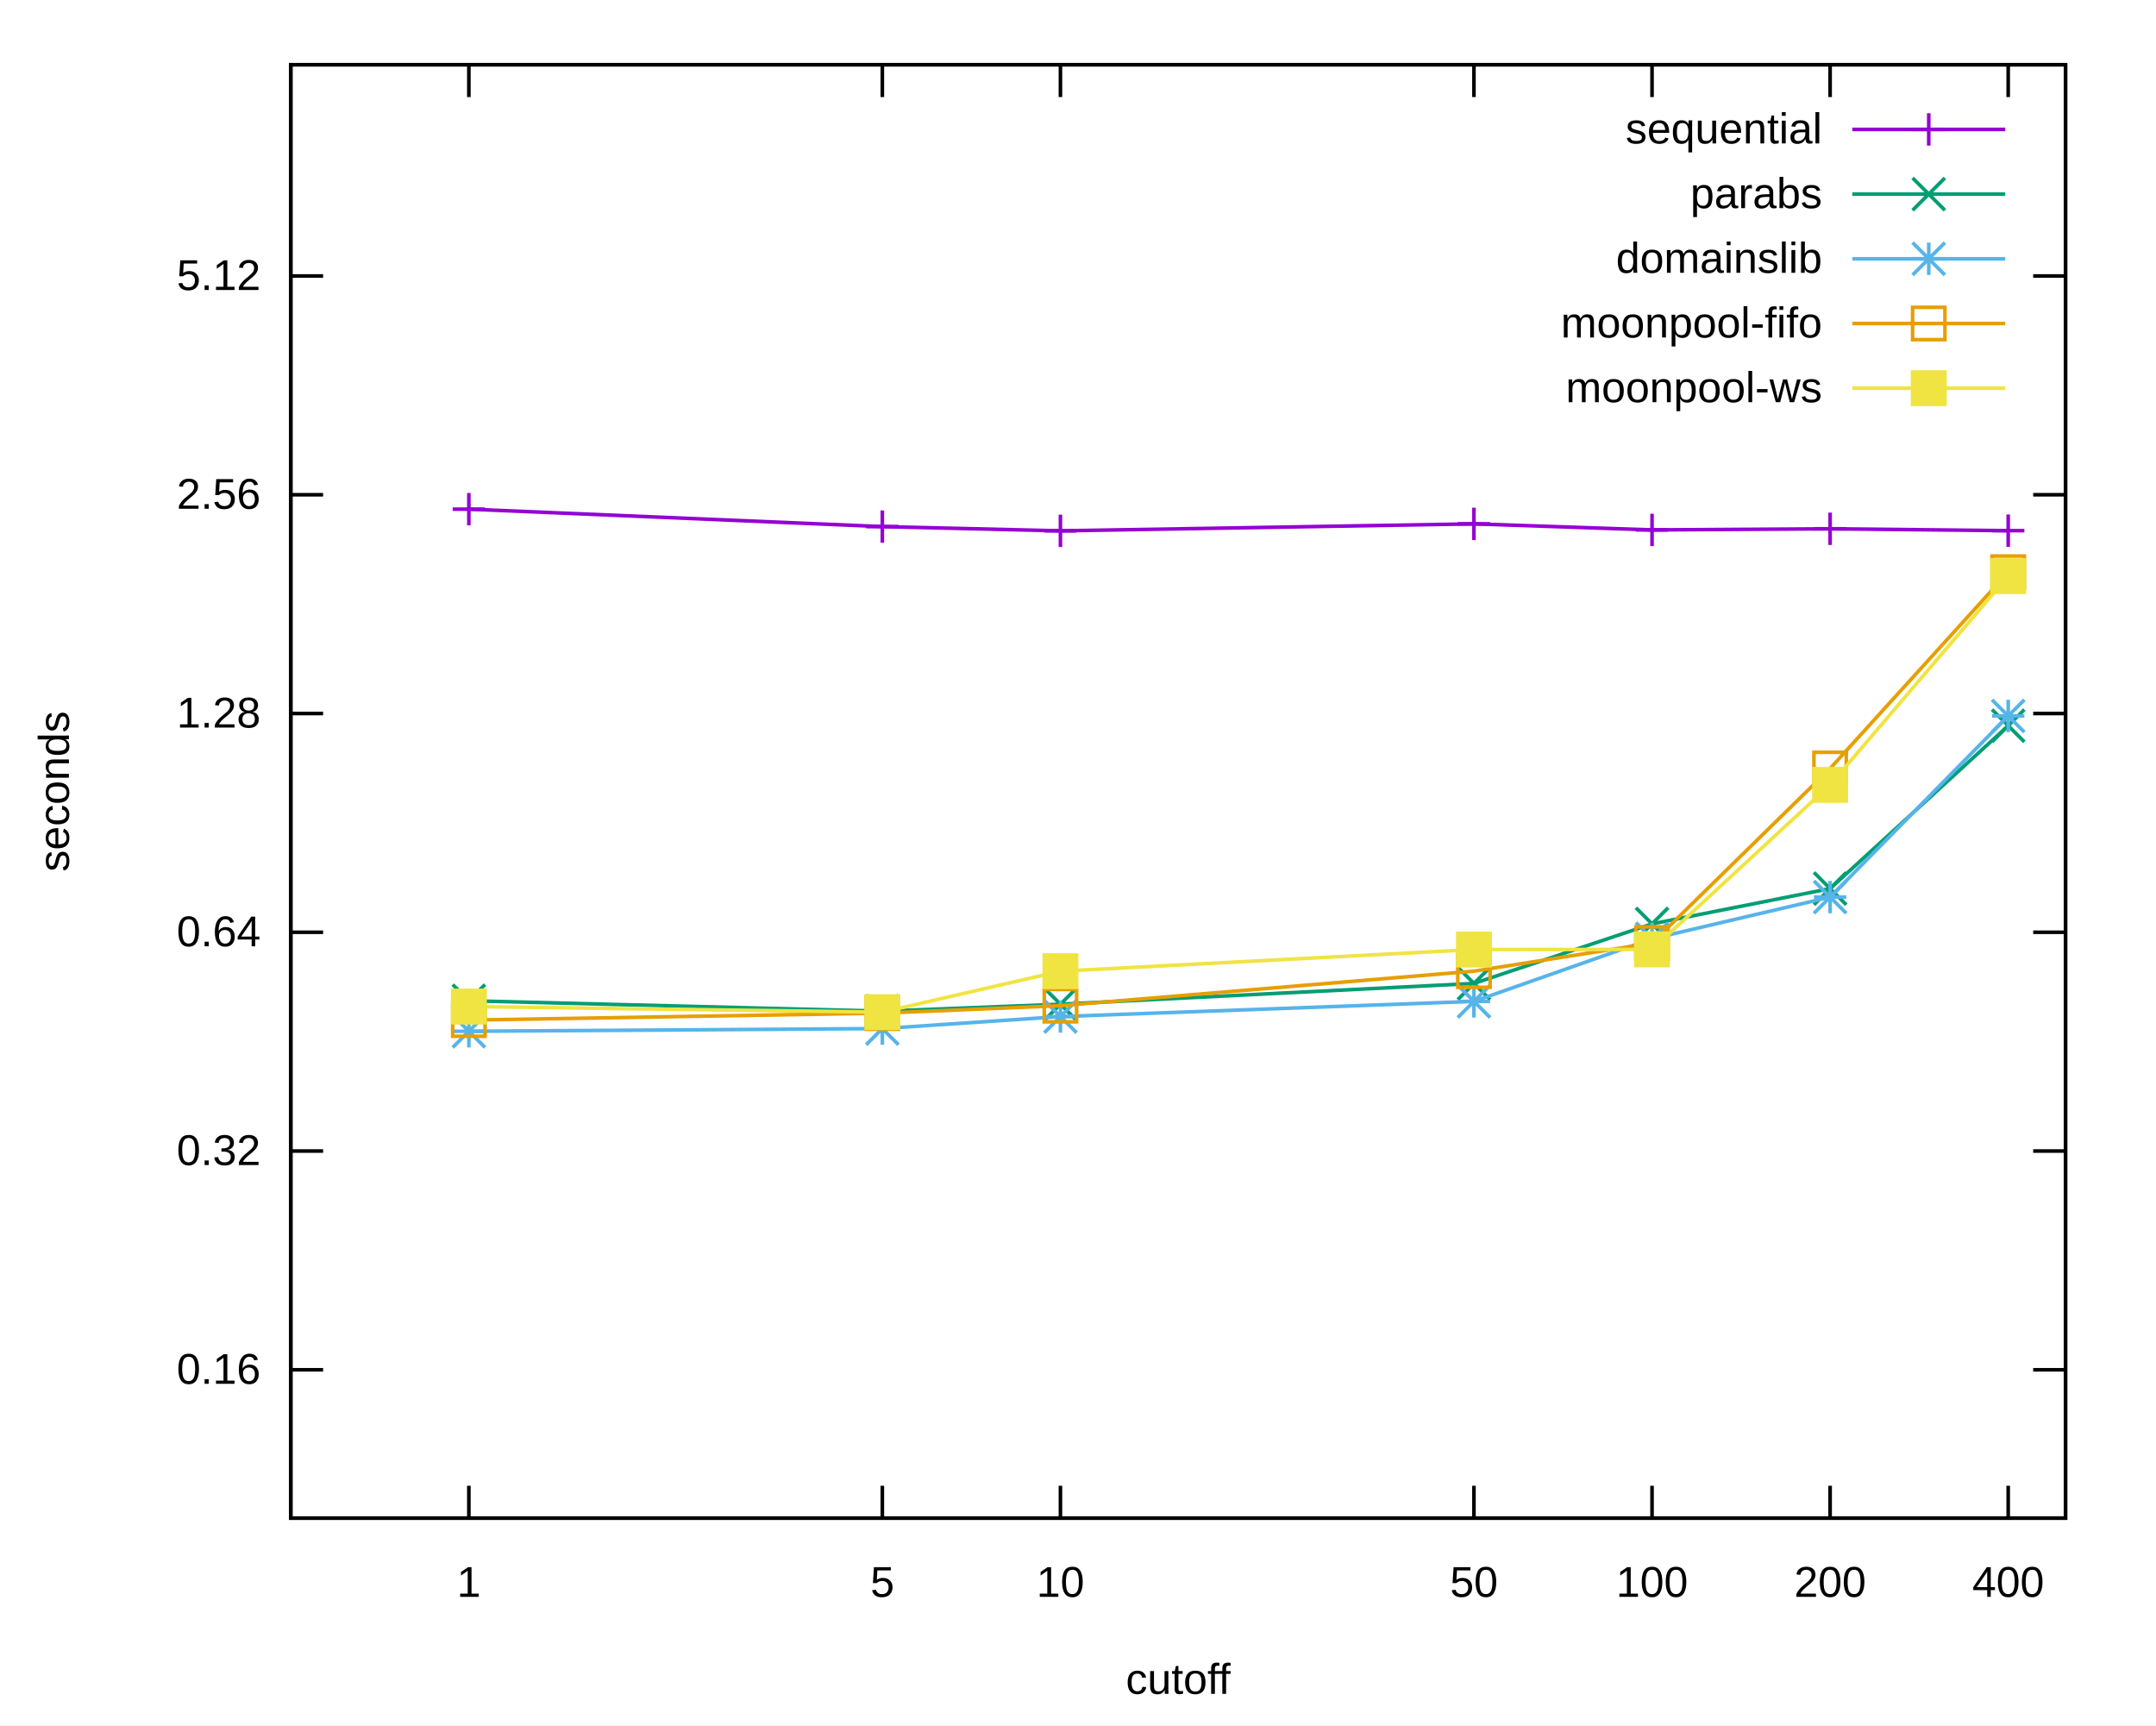
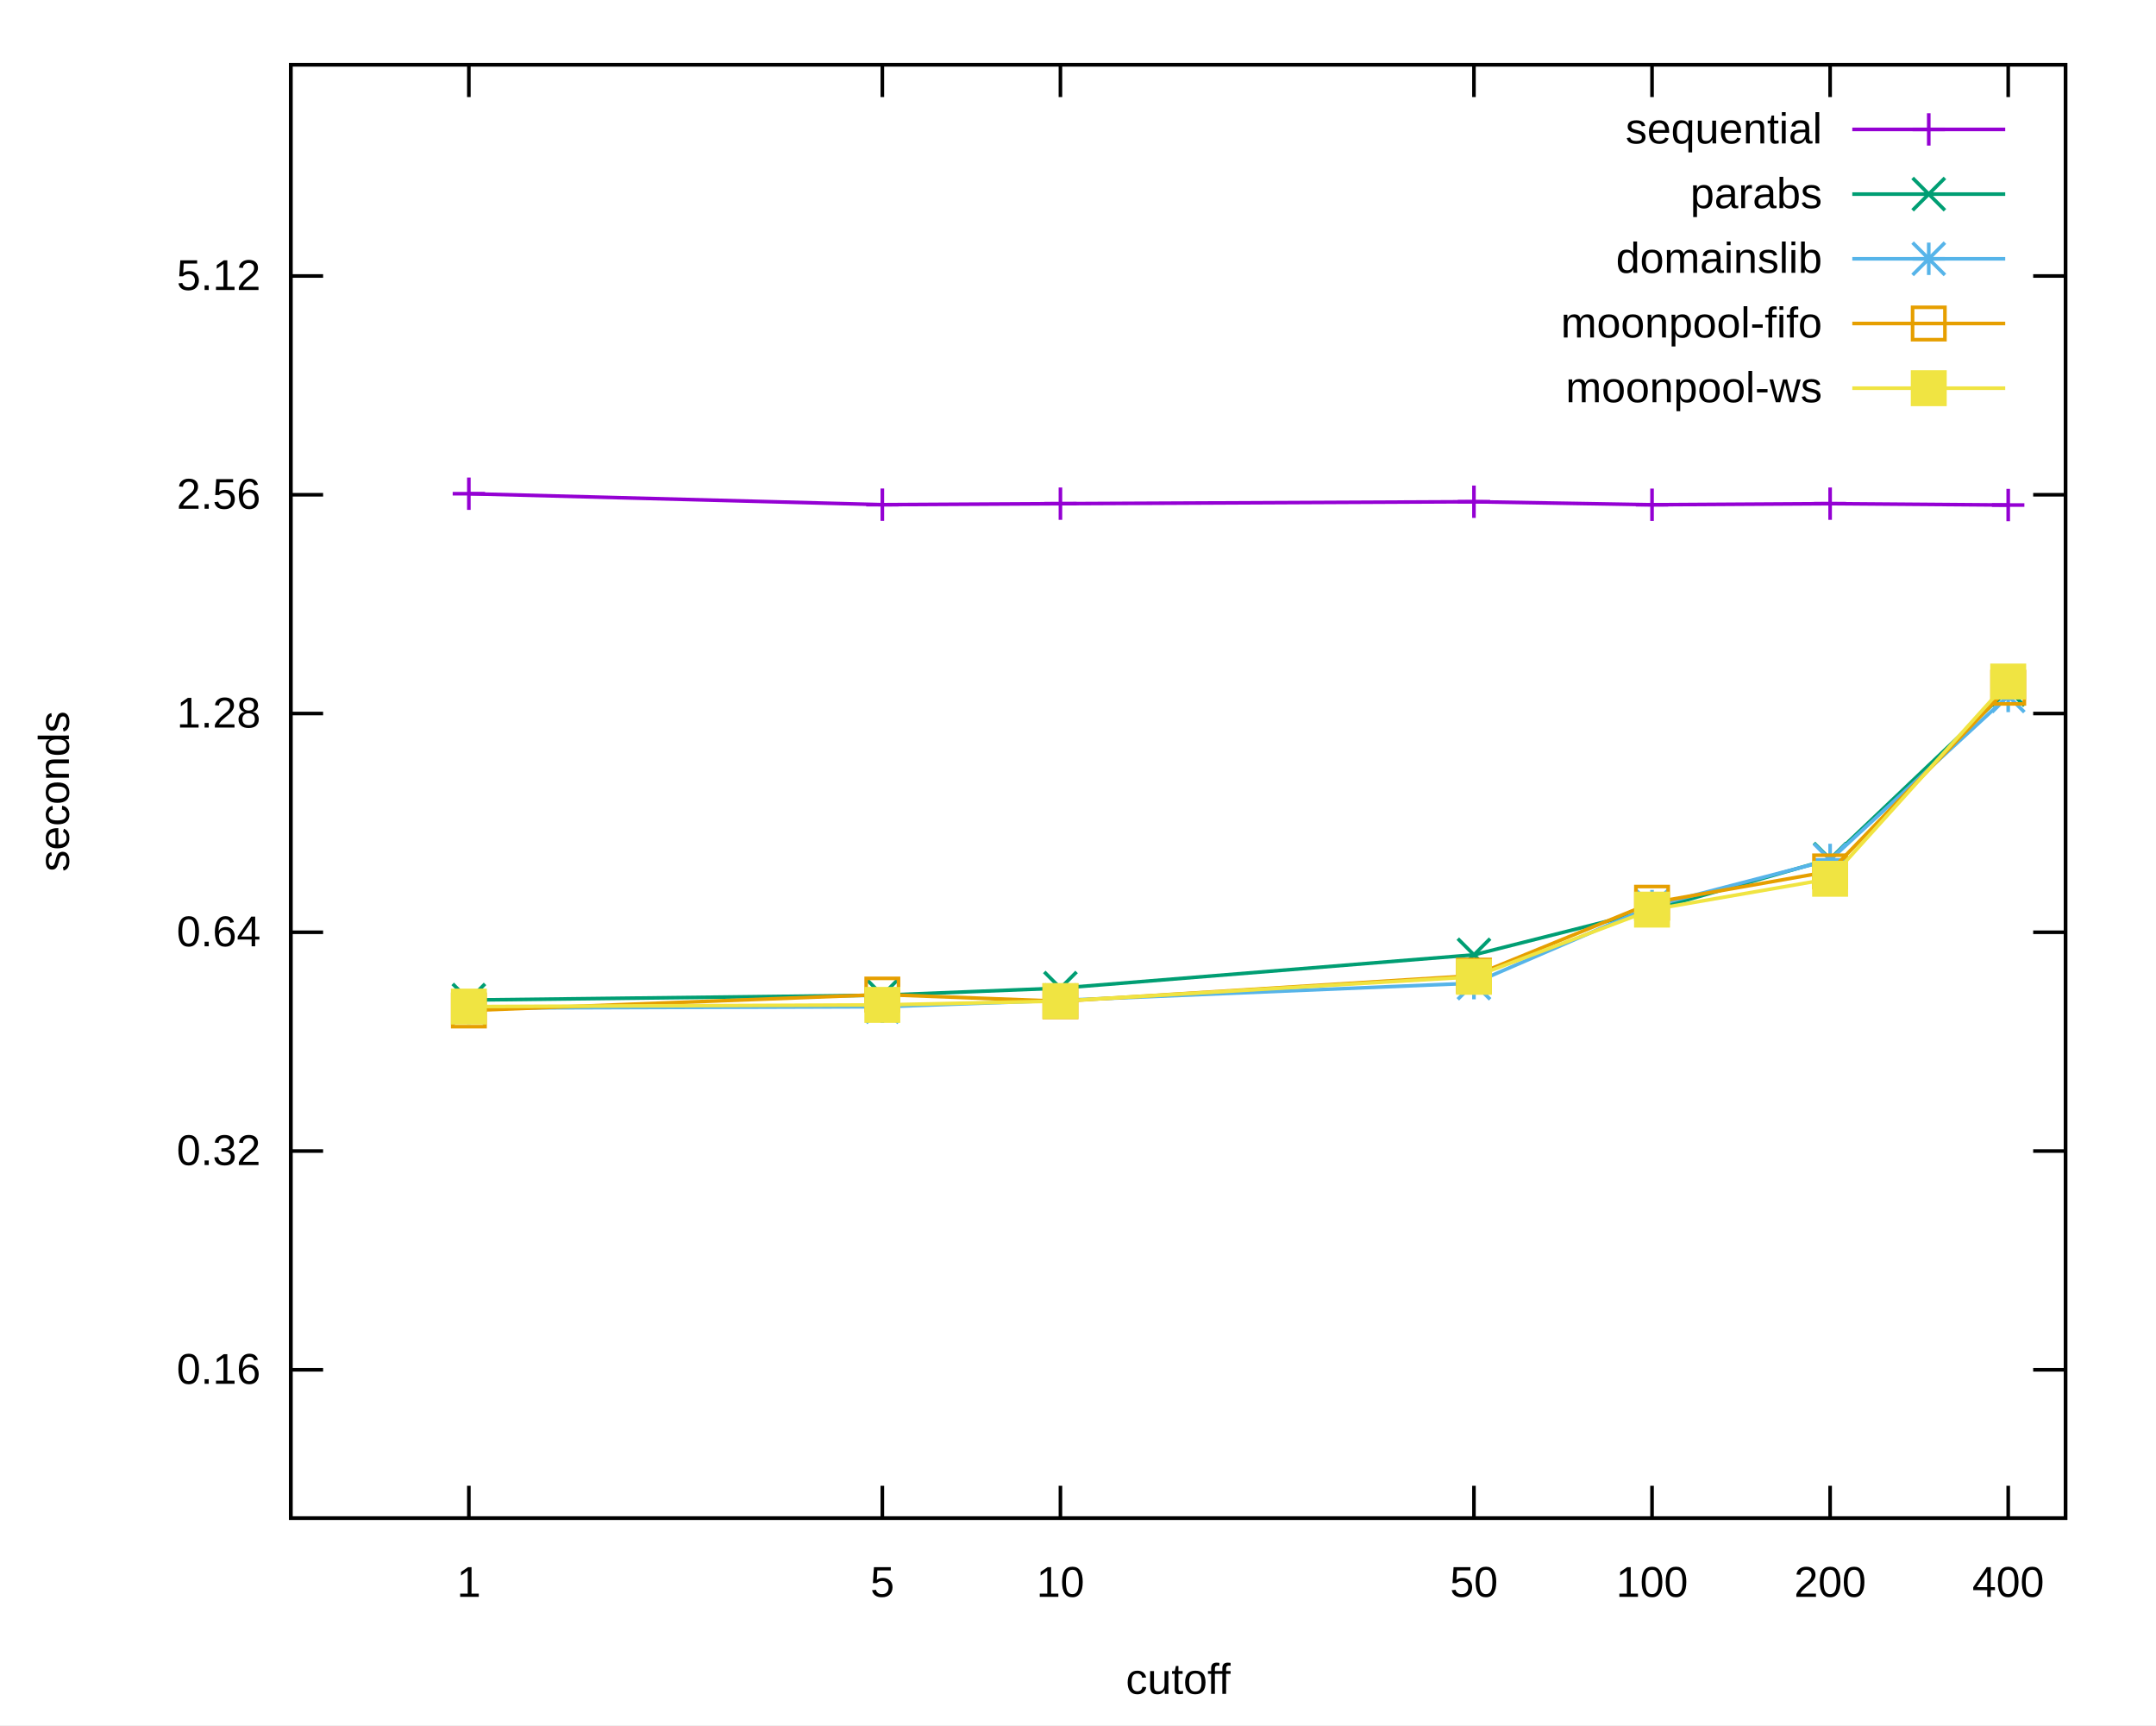
<svg xmlns="http://www.w3.org/2000/svg" xmlns:xlink="http://www.w3.org/1999/xlink" viewBox="0 0 600 480">
  <g id="gnuplot_canvas">
    <rect x="0" y="0" width="600" height="480" fill="#ffffff" />
    <defs>
      <circle id="gpDot" r="0.5" stroke-width="0.5" stroke="currentColor" />
      <path id="gpPt0" stroke-width="0.222" stroke="currentColor" d="M-1,0 h2 M0,-1 v2" />
      <path id="gpPt1" stroke-width="0.222" stroke="currentColor" d="M-1,-1 L1,1 M1,-1 L-1,1" />
      <path id="gpPt2" stroke-width="0.222" stroke="currentColor" d="M-1,0 L1,0 M0,-1 L0,1 M-1,-1 L1,1 M-1,1 L1,-1" />
      <rect id="gpPt3" stroke-width="0.222" stroke="currentColor" x="-1" y="-1" width="2" height="2" />
      <rect id="gpPt4" stroke-width="0.222" stroke="currentColor" fill="currentColor" x="-1" y="-1" width="2" height="2" />
      <circle id="gpPt5" stroke-width="0.222" stroke="currentColor" cx="0" cy="0" r="1" />
      <use xlink:href="#gpPt5" id="gpPt6" fill="currentColor" stroke="none" />
      <path id="gpPt7" stroke-width="0.222" stroke="currentColor" d="M0,-1.33 L-1.33,0.67 L1.33,0.67 z" />
      <use xlink:href="#gpPt7" id="gpPt8" fill="currentColor" stroke="none" />
      <use xlink:href="#gpPt7" id="gpPt9" stroke="currentColor" transform="rotate(180)" />
      <use xlink:href="#gpPt9" id="gpPt10" fill="currentColor" stroke="none" />
      <use xlink:href="#gpPt3" id="gpPt11" stroke="currentColor" transform="rotate(45)" />
      <use xlink:href="#gpPt11" id="gpPt12" fill="currentColor" stroke="none" />
      <path id="gpPt13" stroke-width="0.222" stroke="currentColor" d="M0,1.330 L1.265,0.411 L0.782,-1.067 L-0.782,-1.076 L-1.265,0.411 z" />
      <use xlink:href="#gpPt13" id="gpPt14" fill="currentColor" stroke="none" />
      <filter id="textbox" filterUnits="objectBoundingBox" x="0" y="0" height="1" width="1">
        <feFlood flood-color="#FFFFFF" flood-opacity="1" result="bgnd" />
        <feComposite in="SourceGraphic" in2="bgnd" operator="atop" />
      </filter>
      <filter id="greybox" filterUnits="objectBoundingBox" x="0" y="0" height="1" width="1">
        <feFlood flood-color="lightgrey" flood-opacity="1" result="grey" />
        <feComposite in="SourceGraphic" in2="grey" operator="atop" />
      </filter>
    </defs>
    <g fill="none" color="#FFFFFF" stroke="currentColor" stroke-width="1.00" stroke-linecap="butt" stroke-linejoin="miter">
</g>
    <g fill="none" color="black" stroke="currentColor" stroke-width="1.00" stroke-linecap="butt" stroke-linejoin="miter">
      <path stroke="black" d="M80.92,381.13 L89.92,381.13 M574.82,381.13 L565.82,381.13  " />
      <g transform="translate(72.53,385.03)" stroke="none" fill="black" font-family="Arial" font-size="12.00" text-anchor="end">
        <text>
          <tspan font-family="Arial"> 0.16</tspan>
        </text>
      </g>
    </g>
    <g fill="none" color="black" stroke="currentColor" stroke-width="1.00" stroke-linecap="butt" stroke-linejoin="miter">
      <path stroke="black" d="M80.92,320.26 L89.92,320.26 M574.82,320.26 L565.82,320.26  " />
      <g transform="translate(72.53,324.16)" stroke="none" fill="black" font-family="Arial" font-size="12.00" text-anchor="end">
        <text>
          <tspan font-family="Arial"> 0.32</tspan>
        </text>
      </g>
    </g>
    <g fill="none" color="black" stroke="currentColor" stroke-width="1.00" stroke-linecap="butt" stroke-linejoin="miter">
      <path stroke="black" d="M80.92,259.39 L89.92,259.39 M574.82,259.39 L565.82,259.39  " />
      <g transform="translate(72.53,263.29)" stroke="none" fill="black" font-family="Arial" font-size="12.00" text-anchor="end">
        <text>
          <tspan font-family="Arial"> 0.64</tspan>
        </text>
      </g>
    </g>
    <g fill="none" color="black" stroke="currentColor" stroke-width="1.00" stroke-linecap="butt" stroke-linejoin="miter">
      <path stroke="black" d="M80.92,198.53 L89.92,198.53 M574.82,198.53 L565.82,198.53  " />
      <g transform="translate(72.53,202.43)" stroke="none" fill="black" font-family="Arial" font-size="12.00" text-anchor="end">
        <text>
          <tspan font-family="Arial"> 1.28</tspan>
        </text>
      </g>
    </g>
    <g fill="none" color="black" stroke="currentColor" stroke-width="1.00" stroke-linecap="butt" stroke-linejoin="miter">
      <path stroke="black" d="M80.92,137.66 L89.92,137.66 M574.82,137.66 L565.82,137.66  " />
      <g transform="translate(72.53,141.56)" stroke="none" fill="black" font-family="Arial" font-size="12.00" text-anchor="end">
        <text>
          <tspan font-family="Arial"> 2.56</tspan>
        </text>
      </g>
    </g>
    <g fill="none" color="black" stroke="currentColor" stroke-width="1.00" stroke-linecap="butt" stroke-linejoin="miter">
      <path stroke="black" d="M80.92,76.79 L89.92,76.79 M574.82,76.79 L565.82,76.79  " />
      <g transform="translate(72.53,80.69)" stroke="none" fill="black" font-family="Arial" font-size="12.00" text-anchor="end">
        <text>
          <tspan font-family="Arial"> 5.12</tspan>
        </text>
      </g>
    </g>
    <g fill="none" color="black" stroke="currentColor" stroke-width="1.00" stroke-linecap="butt" stroke-linejoin="miter">
      <path stroke="black" d="M130.48,422.40 L130.48,413.40 M130.48,18.01 L130.48,27.01  " />
      <g transform="translate(130.48,444.30)" stroke="none" fill="black" font-family="Arial" font-size="12.00" text-anchor="middle">
        <text>
          <tspan font-family="Arial"> 1</tspan>
        </text>
      </g>
    </g>
    <g fill="none" color="black" stroke="currentColor" stroke-width="1.00" stroke-linecap="butt" stroke-linejoin="miter">
      <path stroke="black" d="M245.55,422.40 L245.55,413.40 M245.55,18.01 L245.55,27.01  " />
      <g transform="translate(245.55,444.30)" stroke="none" fill="black" font-family="Arial" font-size="12.00" text-anchor="middle">
        <text>
          <tspan font-family="Arial"> 5</tspan>
        </text>
      </g>
    </g>
    <g fill="none" color="black" stroke="currentColor" stroke-width="1.00" stroke-linecap="butt" stroke-linejoin="miter">
      <path stroke="black" d="M295.11,422.40 L295.11,413.40 M295.11,18.01 L295.11,27.01  " />
      <g transform="translate(295.11,444.30)" stroke="none" fill="black" font-family="Arial" font-size="12.00" text-anchor="middle">
        <text>
          <tspan font-family="Arial"> 10</tspan>
        </text>
      </g>
    </g>
    <g fill="none" color="black" stroke="currentColor" stroke-width="1.00" stroke-linecap="butt" stroke-linejoin="miter">
      <path stroke="black" d="M410.19,422.40 L410.19,413.40 M410.19,18.01 L410.19,27.01  " />
      <g transform="translate(410.19,444.30)" stroke="none" fill="black" font-family="Arial" font-size="12.00" text-anchor="middle">
        <text>
          <tspan font-family="Arial"> 50</tspan>
        </text>
      </g>
    </g>
    <g fill="none" color="black" stroke="currentColor" stroke-width="1.00" stroke-linecap="butt" stroke-linejoin="miter">
      <path stroke="black" d="M459.75,422.40 L459.75,413.40 M459.75,18.01 L459.75,27.01  " />
      <g transform="translate(459.75,444.30)" stroke="none" fill="black" font-family="Arial" font-size="12.00" text-anchor="middle">
        <text>
          <tspan font-family="Arial"> 100</tspan>
        </text>
      </g>
    </g>
    <g fill="none" color="black" stroke="currentColor" stroke-width="1.00" stroke-linecap="butt" stroke-linejoin="miter">
      <path stroke="black" d="M509.31,422.40 L509.31,413.40 M509.31,18.01 L509.31,27.01  " />
      <g transform="translate(509.31,444.30)" stroke="none" fill="black" font-family="Arial" font-size="12.00" text-anchor="middle">
        <text>
          <tspan font-family="Arial"> 200</tspan>
        </text>
      </g>
    </g>
    <g fill="none" color="black" stroke="currentColor" stroke-width="1.00" stroke-linecap="butt" stroke-linejoin="miter">
      <path stroke="black" d="M558.87,422.40 L558.87,413.40 M558.87,18.01 L558.87,27.01  " />
      <g transform="translate(558.87,444.30)" stroke="none" fill="black" font-family="Arial" font-size="12.00" text-anchor="middle">
        <text>
          <tspan font-family="Arial"> 400</tspan>
        </text>
      </g>
    </g>
    <g fill="none" color="black" stroke="currentColor" stroke-width="1.00" stroke-linecap="butt" stroke-linejoin="miter">
</g>
    <g fill="none" color="black" stroke="currentColor" stroke-width="1.00" stroke-linecap="butt" stroke-linejoin="miter">
      <path stroke="black" d="M80.92,18.01 L80.92,422.40 L574.82,422.40 L574.82,18.01 L80.92,18.01 Z  " />
    </g>
    <g fill="none" color="black" stroke="currentColor" stroke-width="1.00" stroke-linecap="butt" stroke-linejoin="miter">
</g>
    <g id="gnuplot_plot_1">
      <g fill="none" color="black" stroke="currentColor" stroke-width="1.00" stroke-linecap="butt" stroke-linejoin="miter">
        <g transform="translate(507.09,39.91)" stroke="none" fill="black" font-family="Arial" font-size="12.00" text-anchor="end">
          <text>
            <tspan font-family="Arial">sequential</tspan>
          </text>
        </g>
      </g>
      <g fill="none" color="black" stroke="currentColor" stroke-width="1.00" stroke-linecap="butt" stroke-linejoin="miter">
-         <path stroke="rgb(148,   0, 211)" d="M515.48,36.01 L558.04,36.01 M130.48,141.67 L245.55,146.52 L295.11,147.70 L410.19,145.76 L459.75,147.44 L509.31,147.13   L558.87,147.65  " />
-         <use xlink:href="#gpPt0" transform="translate(130.48,141.67) scale(4.50)" color="rgb(148,   0, 211)" />
-         <use xlink:href="#gpPt0" transform="translate(245.55,146.52) scale(4.50)" color="rgb(148,   0, 211)" />
-         <use xlink:href="#gpPt0" transform="translate(295.11,147.70) scale(4.50)" color="rgb(148,   0, 211)" />
-         <use xlink:href="#gpPt0" transform="translate(410.19,145.76) scale(4.50)" color="rgb(148,   0, 211)" />
-         <use xlink:href="#gpPt0" transform="translate(459.75,147.44) scale(4.50)" color="rgb(148,   0, 211)" />
-         <use xlink:href="#gpPt0" transform="translate(509.31,147.13) scale(4.50)" color="rgb(148,   0, 211)" />
-         <use xlink:href="#gpPt0" transform="translate(558.87,147.65) scale(4.50)" color="rgb(148,   0, 211)" />
+         <path stroke="rgb(148,   0, 211)" d="M515.48,36.01 L558.04,36.01 M130.48,137.37 L245.55,140.42 L295.11,140.14 L410.19,139.60 L459.75,140.44 L509.31,140.14   L558.87,140.52  " />
+         <use xlink:href="#gpPt0" transform="translate(130.48,137.37) scale(4.50)" color="rgb(148,   0, 211)" />
+         <use xlink:href="#gpPt0" transform="translate(245.55,140.42) scale(4.50)" color="rgb(148,   0, 211)" />
+         <use xlink:href="#gpPt0" transform="translate(295.11,140.14) scale(4.50)" color="rgb(148,   0, 211)" />
+         <use xlink:href="#gpPt0" transform="translate(410.19,139.60) scale(4.50)" color="rgb(148,   0, 211)" />
+         <use xlink:href="#gpPt0" transform="translate(459.75,140.44) scale(4.50)" color="rgb(148,   0, 211)" />
+         <use xlink:href="#gpPt0" transform="translate(509.31,140.14) scale(4.50)" color="rgb(148,   0, 211)" />
+         <use xlink:href="#gpPt0" transform="translate(558.87,140.52) scale(4.50)" color="rgb(148,   0, 211)" />
        <use xlink:href="#gpPt0" transform="translate(536.76,36.01) scale(4.50)" color="rgb(148,   0, 211)" />
      </g>
    </g>
    <g id="gnuplot_plot_2">
      <g fill="none" color="black" stroke="currentColor" stroke-width="1.00" stroke-linecap="butt" stroke-linejoin="miter">
        <g transform="translate(507.09,57.91)" stroke="none" fill="black" font-family="Arial" font-size="12.00" text-anchor="end">
          <text>
            <tspan font-family="Arial">parabs</tspan>
          </text>
        </g>
      </g>
      <g fill="none" color="black" stroke="currentColor" stroke-width="1.00" stroke-linecap="butt" stroke-linejoin="miter">
-         <path stroke="rgb(  0, 158, 115)" d="M515.48,54.01 L558.04,54.01 M130.48,278.45 L245.55,281.35 L295.11,279.41 L410.19,273.63 L459.75,257.06 L509.31,247.24   L558.87,201.92  " />
-         <use xlink:href="#gpPt1" transform="translate(130.48,278.45) scale(4.50)" color="rgb(  0, 158, 115)" />
-         <use xlink:href="#gpPt1" transform="translate(245.55,281.35) scale(4.50)" color="rgb(  0, 158, 115)" />
-         <use xlink:href="#gpPt1" transform="translate(295.11,279.41) scale(4.50)" color="rgb(  0, 158, 115)" />
-         <use xlink:href="#gpPt1" transform="translate(410.19,273.63) scale(4.50)" color="rgb(  0, 158, 115)" />
-         <use xlink:href="#gpPt1" transform="translate(459.75,257.06) scale(4.50)" color="rgb(  0, 158, 115)" />
-         <use xlink:href="#gpPt1" transform="translate(509.31,247.24) scale(4.50)" color="rgb(  0, 158, 115)" />
-         <use xlink:href="#gpPt1" transform="translate(558.87,201.92) scale(4.50)" color="rgb(  0, 158, 115)" />
+         <path stroke="rgb(  0, 158, 115)" d="M515.48,54.01 L558.04,54.01 M130.48,278.25 L245.55,276.90 L295.11,274.93 L410.19,265.67 L459.75,253.16 L509.31,239.04   L558.87,191.88  " />
+         <use xlink:href="#gpPt1" transform="translate(130.48,278.25) scale(4.50)" color="rgb(  0, 158, 115)" />
+         <use xlink:href="#gpPt1" transform="translate(245.55,276.90) scale(4.50)" color="rgb(  0, 158, 115)" />
+         <use xlink:href="#gpPt1" transform="translate(295.11,274.93) scale(4.50)" color="rgb(  0, 158, 115)" />
+         <use xlink:href="#gpPt1" transform="translate(410.19,265.67) scale(4.50)" color="rgb(  0, 158, 115)" />
+         <use xlink:href="#gpPt1" transform="translate(459.75,253.16) scale(4.50)" color="rgb(  0, 158, 115)" />
+         <use xlink:href="#gpPt1" transform="translate(509.31,239.04) scale(4.50)" color="rgb(  0, 158, 115)" />
+         <use xlink:href="#gpPt1" transform="translate(558.87,191.88) scale(4.50)" color="rgb(  0, 158, 115)" />
        <use xlink:href="#gpPt1" transform="translate(536.76,54.01) scale(4.50)" color="rgb(  0, 158, 115)" />
      </g>
    </g>
    <g id="gnuplot_plot_3">
      <g fill="none" color="black" stroke="currentColor" stroke-width="1.00" stroke-linecap="butt" stroke-linejoin="miter">
        <g transform="translate(507.09,75.91)" stroke="none" fill="black" font-family="Arial" font-size="12.00" text-anchor="end">
          <text>
            <tspan font-family="Arial">domainslib</tspan>
          </text>
        </g>
      </g>
      <g fill="none" color="black" stroke="currentColor" stroke-width="1.00" stroke-linecap="butt" stroke-linejoin="miter">
-         <path stroke="rgb( 86, 180, 233)" d="M515.48,72.01 L558.04,72.01 M130.48,286.94 L245.55,286.19 L295.11,282.85 L410.19,278.62 L459.75,261.20 L509.31,249.61   L558.87,199.21  " />
-         <use xlink:href="#gpPt2" transform="translate(130.48,286.94) scale(4.50)" color="rgb( 86, 180, 233)" />
-         <use xlink:href="#gpPt2" transform="translate(245.55,286.19) scale(4.50)" color="rgb( 86, 180, 233)" />
-         <use xlink:href="#gpPt2" transform="translate(295.11,282.85) scale(4.50)" color="rgb( 86, 180, 233)" />
-         <use xlink:href="#gpPt2" transform="translate(410.19,278.62) scale(4.50)" color="rgb( 86, 180, 233)" />
-         <use xlink:href="#gpPt2" transform="translate(459.75,261.20) scale(4.50)" color="rgb( 86, 180, 233)" />
-         <use xlink:href="#gpPt2" transform="translate(509.31,249.61) scale(4.50)" color="rgb( 86, 180, 233)" />
-         <use xlink:href="#gpPt2" transform="translate(558.87,199.21) scale(4.50)" color="rgb( 86, 180, 233)" />
+         <path stroke="rgb( 86, 180, 233)" d="M515.48,72.01 L558.04,72.01 M130.48,280.48 L245.55,280.12 L295.11,278.34 L410.19,273.55 L459.75,252.12 L509.31,239.26   L558.87,193.64  " />
+         <use xlink:href="#gpPt2" transform="translate(130.48,280.48) scale(4.50)" color="rgb( 86, 180, 233)" />
+         <use xlink:href="#gpPt2" transform="translate(245.55,280.12) scale(4.50)" color="rgb( 86, 180, 233)" />
+         <use xlink:href="#gpPt2" transform="translate(295.11,278.34) scale(4.50)" color="rgb( 86, 180, 233)" />
+         <use xlink:href="#gpPt2" transform="translate(410.19,273.55) scale(4.50)" color="rgb( 86, 180, 233)" />
+         <use xlink:href="#gpPt2" transform="translate(459.75,252.12) scale(4.50)" color="rgb( 86, 180, 233)" />
+         <use xlink:href="#gpPt2" transform="translate(509.31,239.26) scale(4.50)" color="rgb( 86, 180, 233)" />
+         <use xlink:href="#gpPt2" transform="translate(558.87,193.64) scale(4.50)" color="rgb( 86, 180, 233)" />
        <use xlink:href="#gpPt2" transform="translate(536.76,72.01) scale(4.50)" color="rgb( 86, 180, 233)" />
      </g>
    </g>
    <g id="gnuplot_plot_4">
      <g fill="none" color="black" stroke="currentColor" stroke-width="1.00" stroke-linecap="butt" stroke-linejoin="miter">
        <g transform="translate(507.09,93.91)" stroke="none" fill="black" font-family="Arial" font-size="12.00" text-anchor="end">
          <text>
            <tspan font-family="Arial">moonpool-fifo</tspan>
          </text>
        </g>
      </g>
      <g fill="none" color="black" stroke="currentColor" stroke-width="1.00" stroke-linecap="butt" stroke-linejoin="miter">
-         <path stroke="rgb(230, 159,   0)" d="M515.48,90.01 L558.04,90.01 M130.48,283.83 L245.55,281.89 L295.11,279.82 L410.19,270.21 L459.75,262.39 L509.31,213.82   L558.87,159.21  " />
-         <use xlink:href="#gpPt3" transform="translate(130.48,283.83) scale(4.50)" color="rgb(230, 159,   0)" />
-         <use xlink:href="#gpPt3" transform="translate(245.55,281.89) scale(4.50)" color="rgb(230, 159,   0)" />
-         <use xlink:href="#gpPt3" transform="translate(295.11,279.82) scale(4.50)" color="rgb(230, 159,   0)" />
-         <use xlink:href="#gpPt3" transform="translate(410.19,270.21) scale(4.50)" color="rgb(230, 159,   0)" />
-         <use xlink:href="#gpPt3" transform="translate(459.75,262.39) scale(4.50)" color="rgb(230, 159,   0)" />
-         <use xlink:href="#gpPt3" transform="translate(509.31,213.82) scale(4.50)" color="rgb(230, 159,   0)" />
-         <use xlink:href="#gpPt3" transform="translate(558.87,159.21) scale(4.50)" color="rgb(230, 159,   0)" />
+         <path stroke="rgb(230, 159,   0)" d="M515.48,90.01 L558.04,90.01 M130.48,281.16 L245.55,276.72 L295.11,278.59 L410.19,271.46 L459.75,251.17 L509.31,242.46   L558.87,191.35  " />
+         <use xlink:href="#gpPt3" transform="translate(130.48,281.16) scale(4.50)" color="rgb(230, 159,   0)" />
+         <use xlink:href="#gpPt3" transform="translate(245.55,276.72) scale(4.50)" color="rgb(230, 159,   0)" />
+         <use xlink:href="#gpPt3" transform="translate(295.11,278.59) scale(4.50)" color="rgb(230, 159,   0)" />
+         <use xlink:href="#gpPt3" transform="translate(410.19,271.46) scale(4.50)" color="rgb(230, 159,   0)" />
+         <use xlink:href="#gpPt3" transform="translate(459.75,251.17) scale(4.50)" color="rgb(230, 159,   0)" />
+         <use xlink:href="#gpPt3" transform="translate(509.31,242.46) scale(4.50)" color="rgb(230, 159,   0)" />
+         <use xlink:href="#gpPt3" transform="translate(558.87,191.35) scale(4.50)" color="rgb(230, 159,   0)" />
        <use xlink:href="#gpPt3" transform="translate(536.76,90.01) scale(4.50)" color="rgb(230, 159,   0)" />
      </g>
    </g>
    <g id="gnuplot_plot_5">
      <g fill="none" color="black" stroke="currentColor" stroke-width="1.00" stroke-linecap="butt" stroke-linejoin="miter">
        <g transform="translate(507.09,111.91)" stroke="none" fill="black" font-family="Arial" font-size="12.00" text-anchor="end">
          <text>
            <tspan font-family="Arial">moonpool-ws</tspan>
          </text>
        </g>
      </g>
      <g fill="none" color="black" stroke="currentColor" stroke-width="1.00" stroke-linecap="butt" stroke-linejoin="miter">
-         <path stroke="rgb(240, 228,  66)" d="M515.48,108.01 L558.04,108.01 M130.48,280.06 L245.55,281.62 L295.11,270.22 L410.19,264.20 L459.75,264.16 L509.31,218.38   L558.87,160.30  " />
-         <use xlink:href="#gpPt4" transform="translate(130.48,280.06) scale(4.50)" color="rgb(240, 228,  66)" />
-         <use xlink:href="#gpPt4" transform="translate(245.55,281.62) scale(4.50)" color="rgb(240, 228,  66)" />
-         <use xlink:href="#gpPt4" transform="translate(295.11,270.22) scale(4.50)" color="rgb(240, 228,  66)" />
-         <use xlink:href="#gpPt4" transform="translate(410.19,264.20) scale(4.50)" color="rgb(240, 228,  66)" />
-         <use xlink:href="#gpPt4" transform="translate(459.75,264.16) scale(4.50)" color="rgb(240, 228,  66)" />
-         <use xlink:href="#gpPt4" transform="translate(509.31,218.38) scale(4.50)" color="rgb(240, 228,  66)" />
-         <use xlink:href="#gpPt4" transform="translate(558.87,160.30) scale(4.50)" color="rgb(240, 228,  66)" />
+         <path stroke="rgb(240, 228,  66)" d="M515.48,108.01 L558.04,108.01 M130.48,280.07 L245.55,279.60 L295.11,278.53 L410.19,271.79 L459.75,253.09 L509.31,244.51   L558.87,189.63  " />
+         <use xlink:href="#gpPt4" transform="translate(130.48,280.07) scale(4.50)" color="rgb(240, 228,  66)" />
+         <use xlink:href="#gpPt4" transform="translate(245.55,279.60) scale(4.50)" color="rgb(240, 228,  66)" />
+         <use xlink:href="#gpPt4" transform="translate(295.11,278.53) scale(4.50)" color="rgb(240, 228,  66)" />
+         <use xlink:href="#gpPt4" transform="translate(410.19,271.79) scale(4.50)" color="rgb(240, 228,  66)" />
+         <use xlink:href="#gpPt4" transform="translate(459.75,253.09) scale(4.50)" color="rgb(240, 228,  66)" />
+         <use xlink:href="#gpPt4" transform="translate(509.31,244.51) scale(4.50)" color="rgb(240, 228,  66)" />
+         <use xlink:href="#gpPt4" transform="translate(558.87,189.63) scale(4.50)" color="rgb(240, 228,  66)" />
        <use xlink:href="#gpPt4" transform="translate(536.76,108.01) scale(4.50)" color="rgb(240, 228,  66)" />
      </g>
    </g>
    <g fill="none" color="#FFFFFF" stroke="rgb(240, 228,  66)" stroke-width="2.00" stroke-linecap="butt" stroke-linejoin="miter">
</g>
    <g fill="none" color="black" stroke="currentColor" stroke-width="2.00" stroke-linecap="butt" stroke-linejoin="miter">
</g>
    <g fill="none" color="black" stroke="black" stroke-width="1.00" stroke-linecap="butt" stroke-linejoin="miter">
</g>
    <g fill="none" color="black" stroke="currentColor" stroke-width="1.00" stroke-linecap="butt" stroke-linejoin="miter">
      <path stroke="black" d="M80.92,18.01 L80.92,422.40 L574.82,422.40 L574.82,18.01 L80.92,18.01 Z  " />
      <g transform="translate(19.18,220.21) rotate(270.00)" stroke="none" fill="black" font-family="Arial" font-size="12.00" text-anchor="middle">
        <text>
          <tspan font-family="Arial">seconds</tspan>
        </text>
      </g>
    </g>
    <g fill="none" color="black" stroke="currentColor" stroke-width="1.00" stroke-linecap="butt" stroke-linejoin="miter">
      <g transform="translate(327.87,471.30)" stroke="none" fill="black" font-family="Arial" font-size="12.00" text-anchor="middle">
        <text>
          <tspan font-family="Arial">cutoff</tspan>
        </text>
      </g>
    </g>
    <g fill="none" color="black" stroke="currentColor" stroke-width="1.00" stroke-linecap="butt" stroke-linejoin="miter">
</g>
    <g fill="none" color="black" stroke="currentColor" stroke-width="1.00" stroke-linecap="butt" stroke-linejoin="miter">
</g>
  </g>
</svg>
